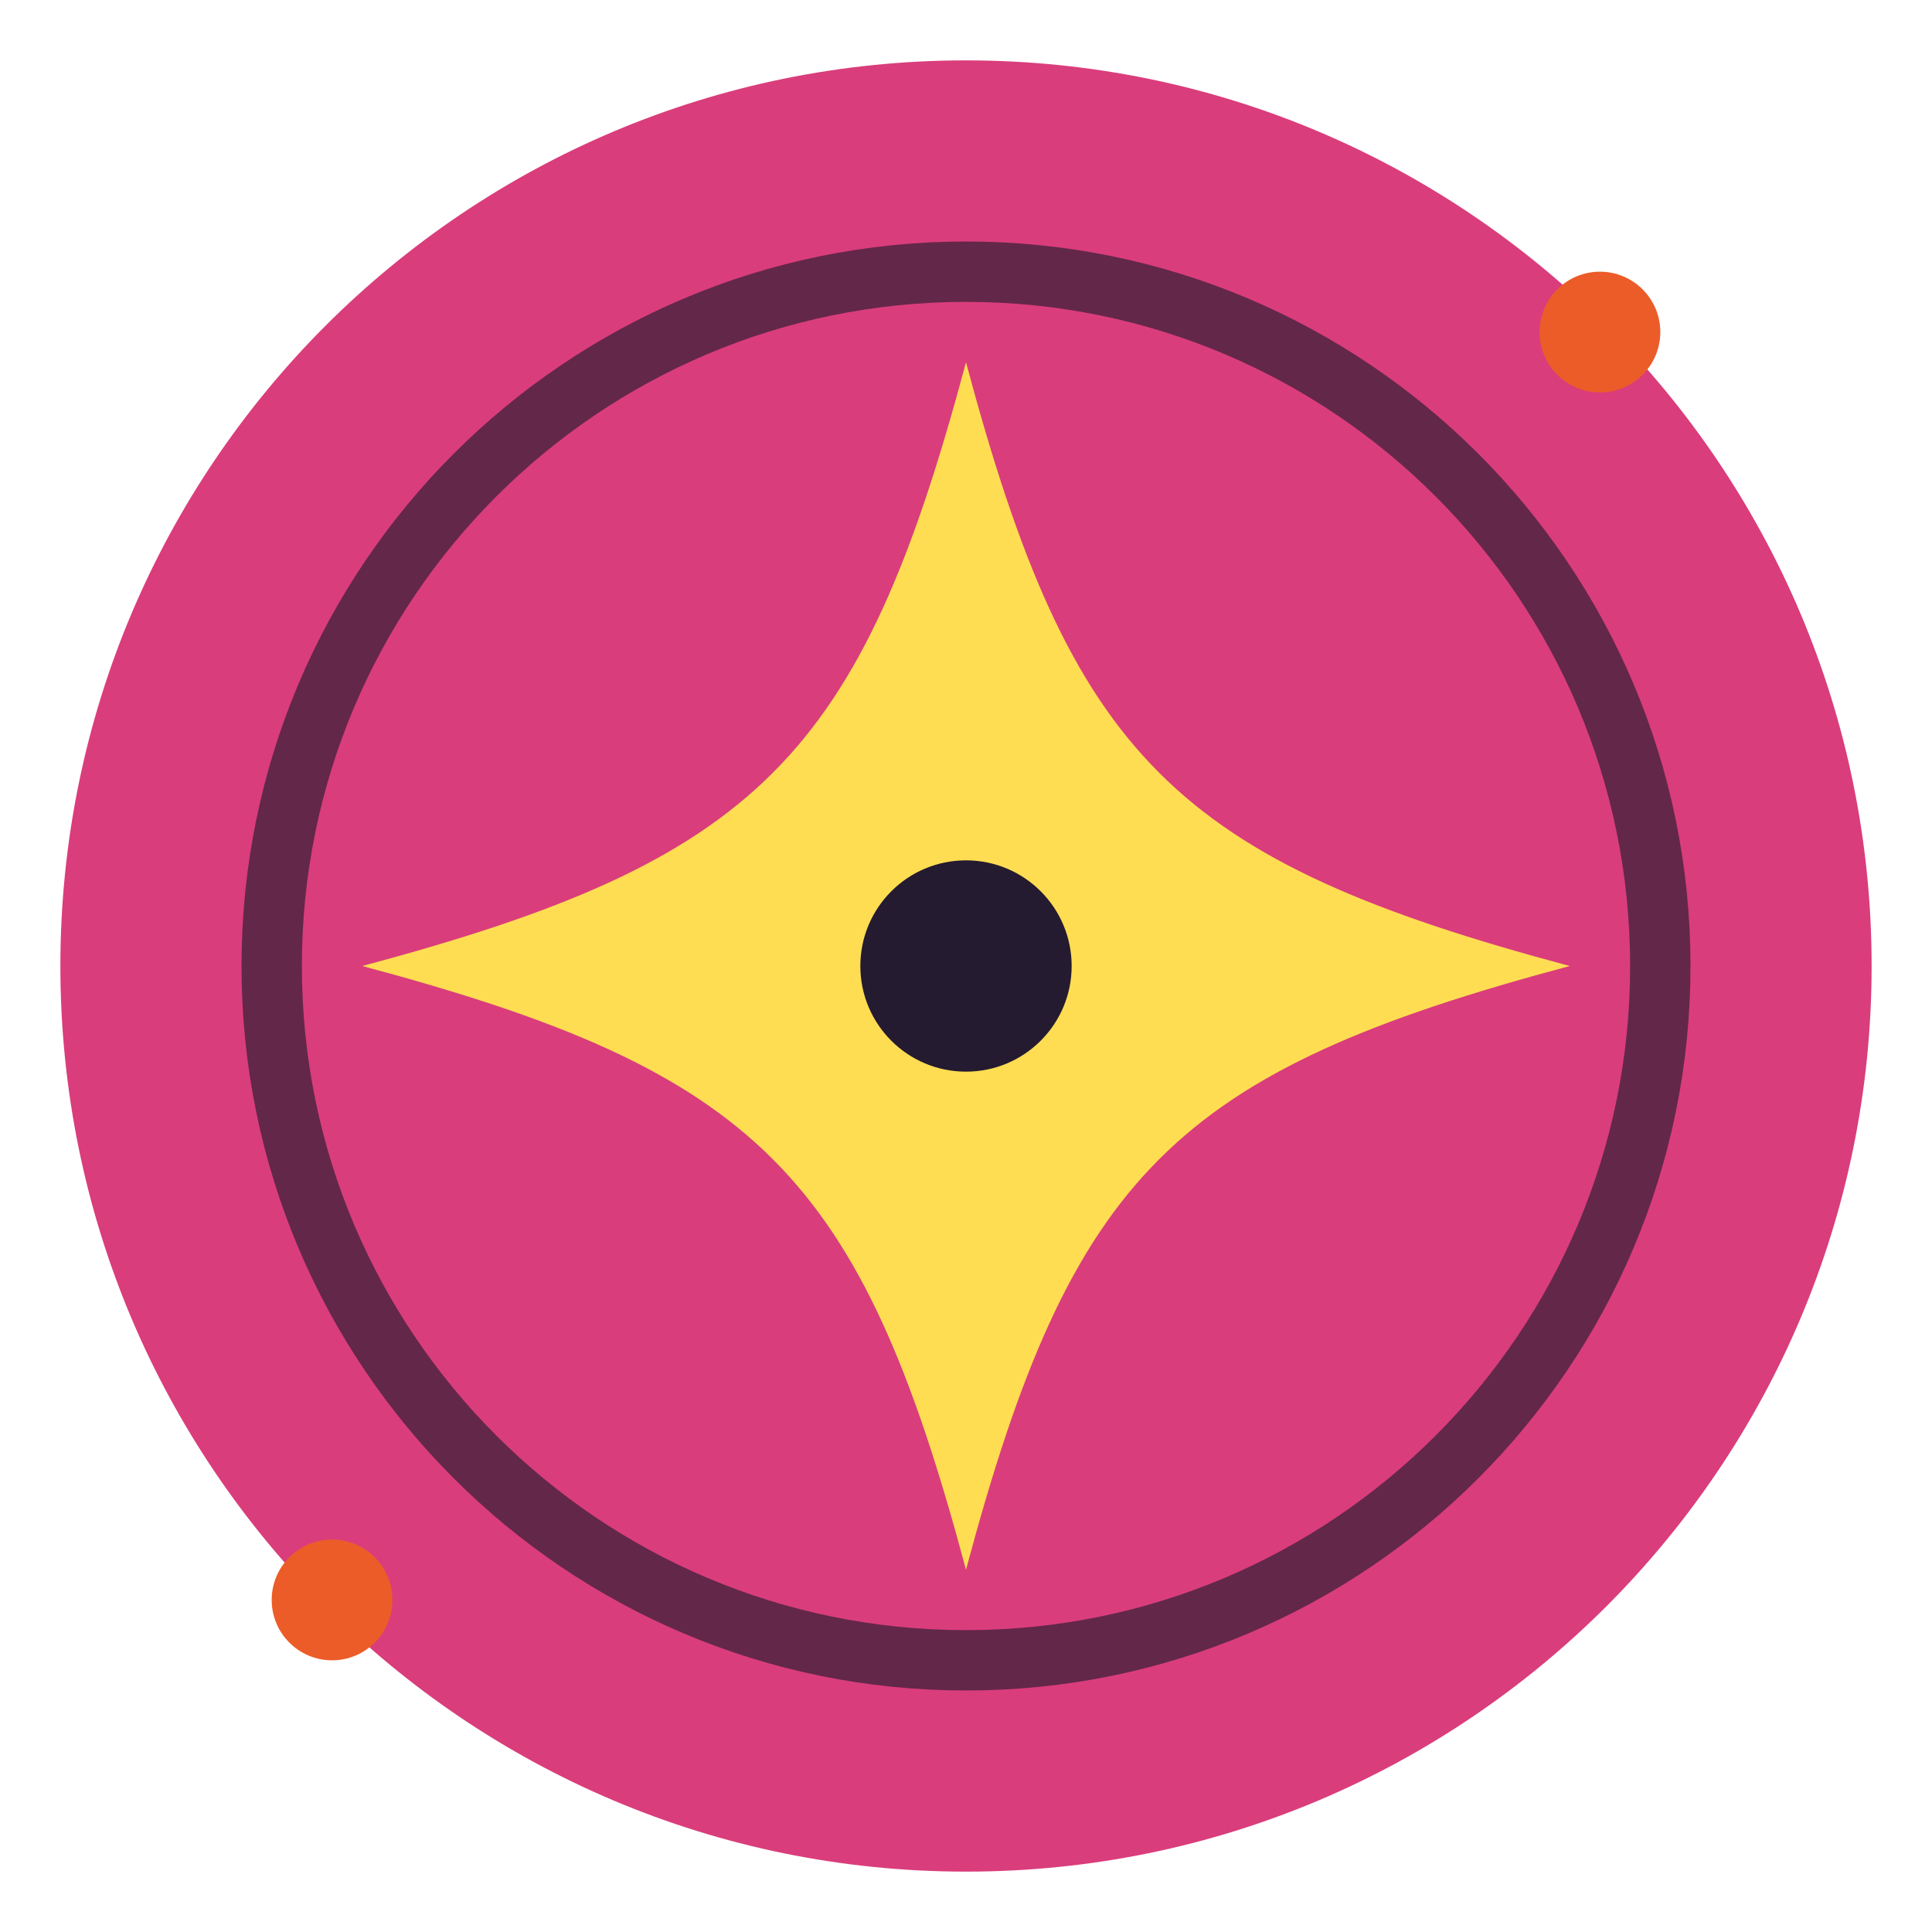
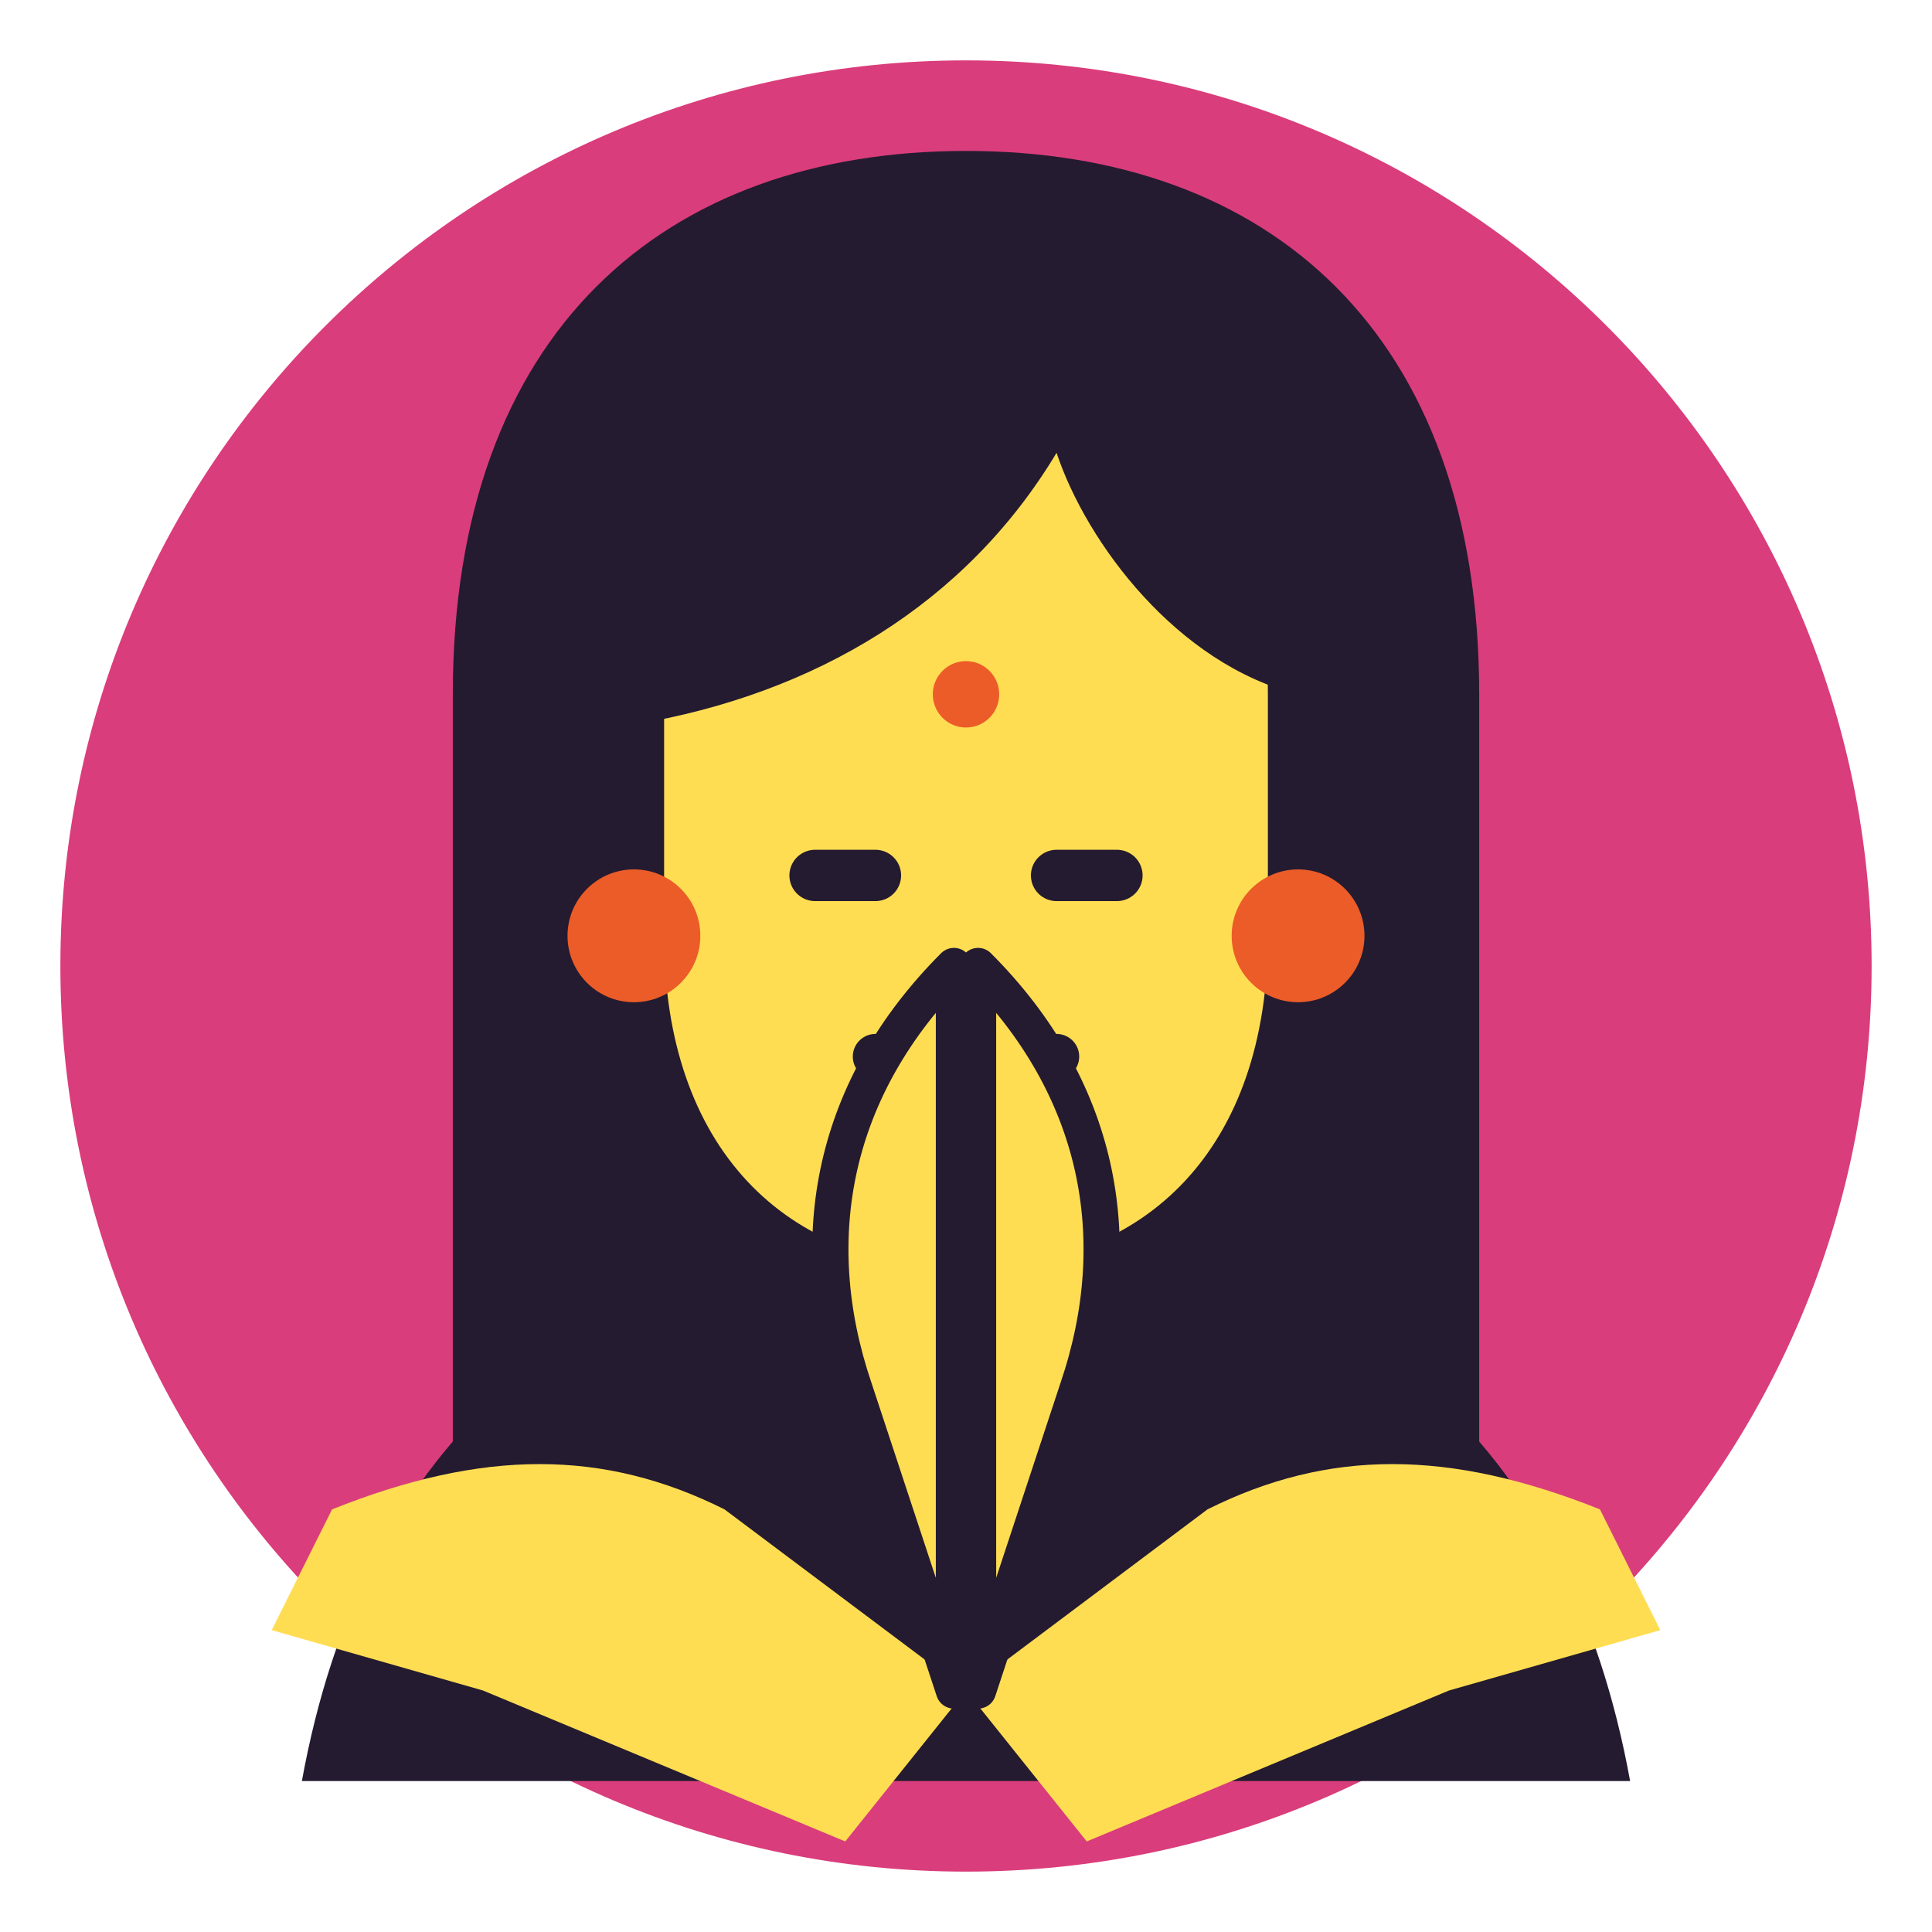
<svg xmlns="http://www.w3.org/2000/svg" viewBox="0 0 64 64" role="img" aria-labelledby="title">
  <circle cx="32" cy="32" r="30" fill="#DA3D7B" />
-   <circle cx="32" cy="32" r="23" fill="none" stroke="#241B30" stroke-width="2" opacity=".65" />
-   <path d="M32 12c3.5 13.1 6.9 16.5 20 20-13.1 3.5-16.5 6.9-20 20-3.5-13.1-6.9-16.5-20-20 13.1-3.5 16.5-6.9 20-20Z" fill="#FFDD53" />
-   <circle cx="32" cy="32" r="3.5" fill="#241B30" />
-   <circle cx="53" cy="11" r="2" fill="#EC5C28" />
-   <circle cx="11" cy="53" r="2" fill="#EC5C28" />
+   <path d="M15 23C15 11 22 5 32 5s17 6 17 18v27H15Z" fill="#241B30" />
+   <path d="M22 23c0-7 4-12 10-12s10 5 10 12v8c0 7-4 11-10 11s-10-4-10-11Z" fill="#FFDD53" />
+   <path d="M21 24c1-10 5-15 14-14 5 1 8 6 8 13-4-1-7-5-8-8-3 5-8 8-14 9Z" fill="#241B30" />
+   <circle cx="21" cy="31" r="2.2" fill="#EC5C28" />
+   <circle cx="43" cy="31" r="2.2" fill="#EC5C28" />
+   <circle cx="32" cy="23" r="1.1" fill="#EC5C28" />
+   <path d="M27 29h2m6 0h2" stroke="#241B30" stroke-width="1.7" stroke-linecap="round" />
+   <path d="M29 35q3 2.5 6 0" fill="none" stroke="#241B30" stroke-width="1.5" stroke-linecap="round" />
+   <path d="M10 59c2-11 9-18 22-18s20 7 22 18Z" fill="#241B30" />
+   <path d="M11 50c5-2 9-2 13 0l8 6-4 5-12-5-7-2Zm42 0c-5-2-9-2-13 0l-8 6 4 5 12-5 7-2Z" fill="#FFDD53" />
+   <path d="M31.6 32c-4 4-5 9-3.3 14l3.3 10Zm.8 0c4 4 5 9 3.3 14l-3.3 10Z" fill="#FFDD53" stroke="#241B30" stroke-width="1.2" stroke-linejoin="round" />
+   <path d="M32 32v24" stroke="#241B30" stroke-width="1.1" />
</svg>
